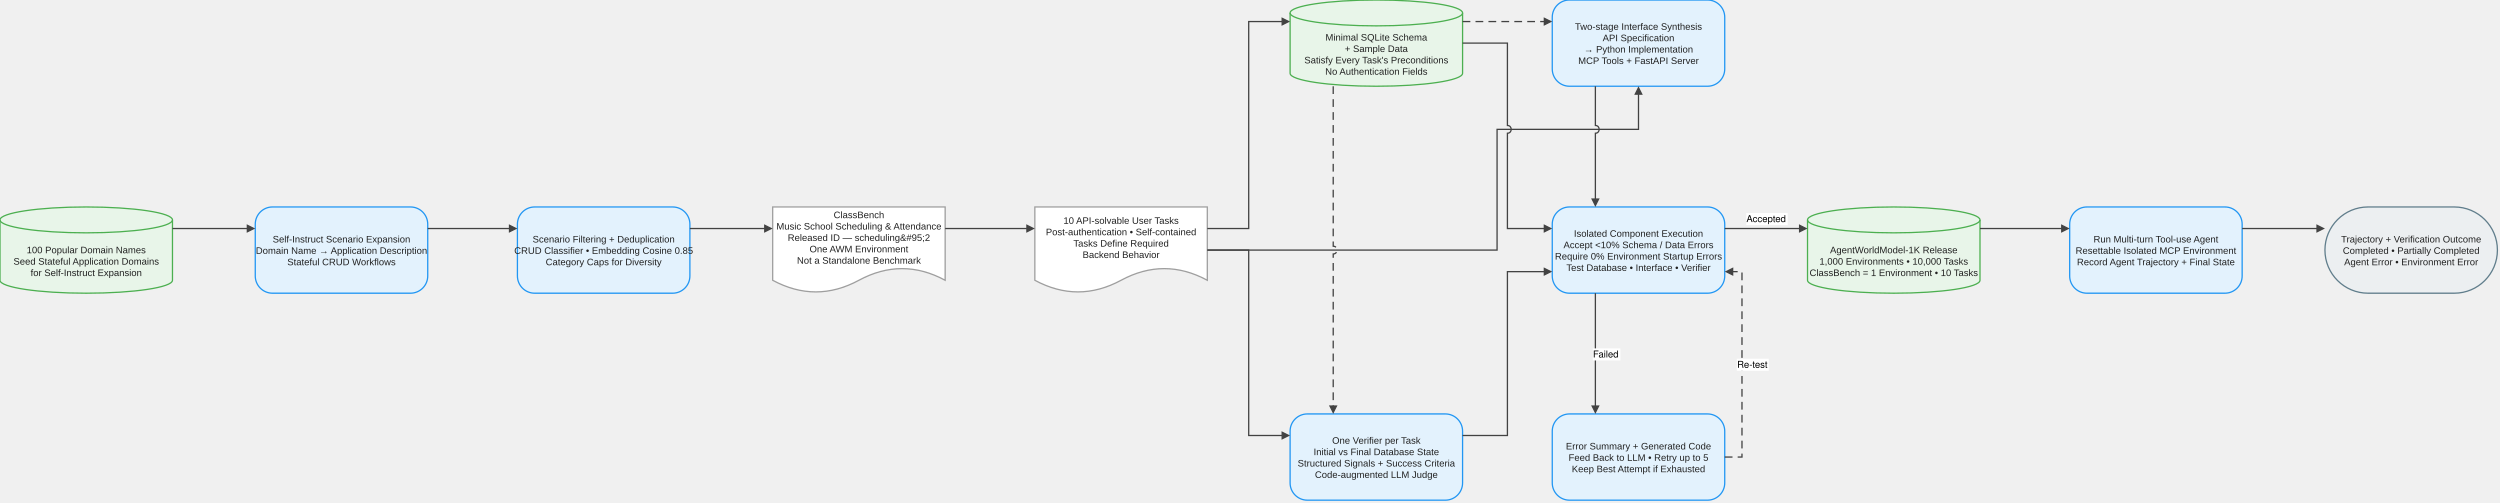
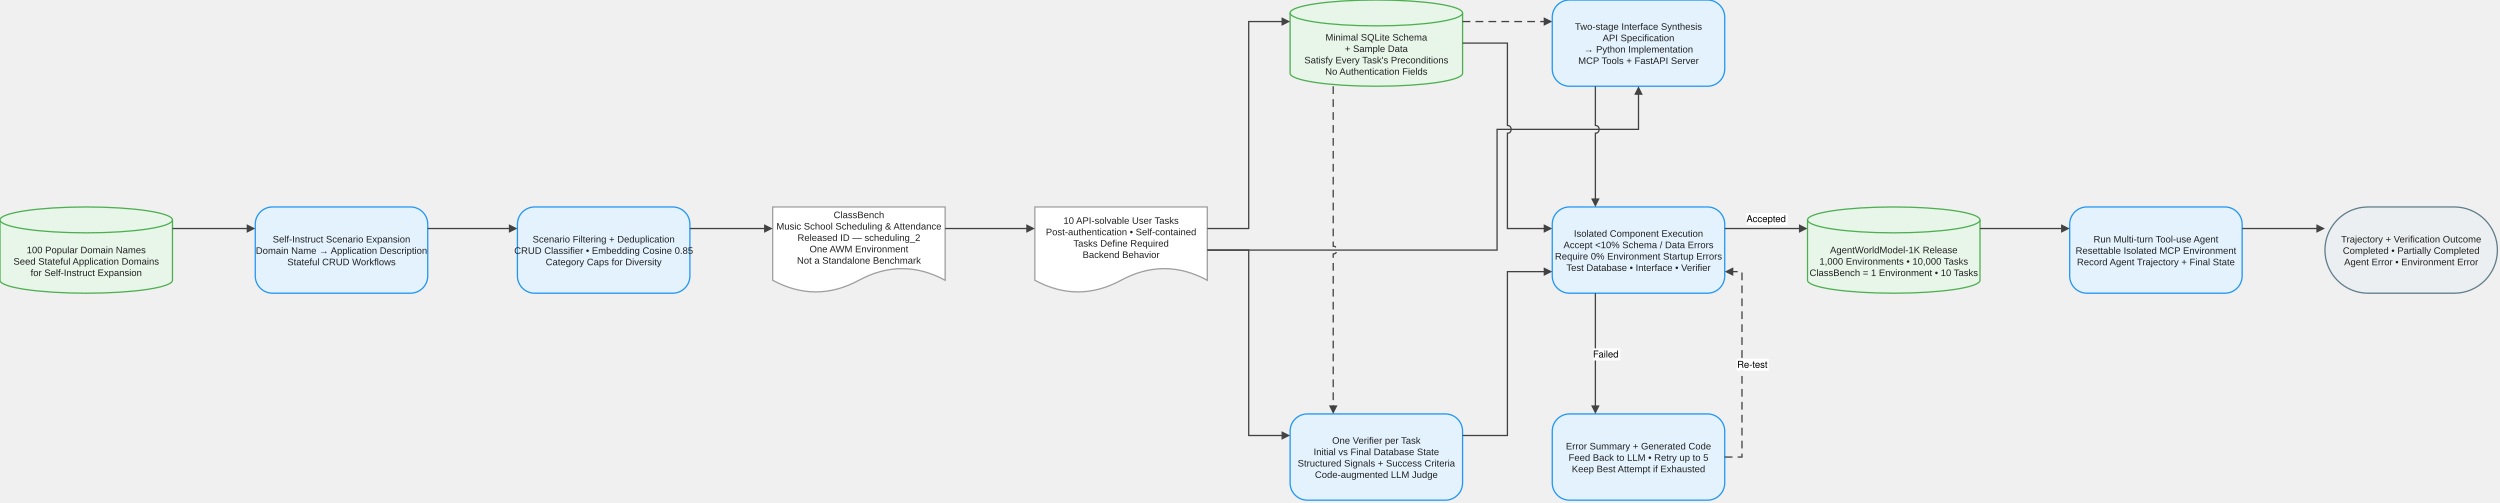
<svg xmlns="http://www.w3.org/2000/svg" style="background: transparent; background-color: transparent; color-scheme: light;" version="1.1" width="2899px" height="583px" viewBox="0 0 2899 583">
  <defs />
  <g>
    <g data-cell-id="0">
      <g data-cell-id="1">
        <g data-cell-id="2">
          <g>
            <path d="M 0 255 C 0 246.72 44.77 240 100 240 C 126.52 240 151.96 241.58 170.71 244.39 C 189.46 247.21 200 251.02 200 255 L 200 325 C 200 333.28 155.23 340 100 340 C 44.77 340 0 333.28 0 325 Z" fill="#e8f5e9" stroke="#4caf50" stroke-width="1.5" stroke-miterlimit="10" pointer-events="all" style="fill: rgb(232, 245, 233); stroke: rgb(76, 175, 80);" />
            <path d="M 200 255 C 200 263.28 155.23 270 100 270 C 44.77 270 0 263.28 0 255" fill="none" stroke="#4caf50" stroke-width="1.5" stroke-miterlimit="10" pointer-events="all" style="stroke: rgb(76, 175, 80);" />
          </g>
          <g>
            <g fill="#212121" font-family="Arial, Helvetica, sans-serif" text-anchor="middle" data-blockTextHeight="39.599999999999994" font-size="11px" style="fill: rgb(33, 33, 33);">
              <g transform="translate(100,282.7) scale(1)">
                <text y="11" data-line-font-size="11" x="0">
                  <tspan>100 Popular Domain Names</tspan>
                </text>
                <text y="24.2" data-line-font-size="11" x="0">
                  <tspan>Seed Stateful Application Domains</tspan>
                </text>
                <text y="37.4" data-line-font-size="11" x="0">
                  <tspan>for Self-Instruct Expansion</tspan>
                </text>
              </g>
            </g>
          </g>
        </g>
        <g data-cell-id="3">
          <g>
            <rect x="296" y="240" width="200" height="100" rx="20" ry="20" fill="#e3f2fd" stroke="#2196f3" stroke-width="1.5" pointer-events="all" style="fill: rgb(227, 242, 253); stroke: rgb(33, 150, 243);" />
          </g>
          <g>
            <g fill="#212121" font-family="Arial, Helvetica, sans-serif" text-anchor="middle" data-blockTextHeight="39.599999999999994" font-size="11px" style="fill: rgb(33, 33, 33);">
              <g transform="translate(396,270.2) scale(1)">
                <text y="11" data-line-font-size="11" x="0">
                  <tspan>Self-Instruct Scenario Expansion</tspan>
                </text>
                <text y="24.2" data-line-font-size="11" x="0">
                  <tspan>Domain Name → Application Description</tspan>
                </text>
                <text y="37.4" data-line-font-size="11" x="0">
                  <tspan>Stateful CRUD Workflows</tspan>
                </text>
              </g>
            </g>
          </g>
        </g>
        <g data-cell-id="4">
          <g>
            <rect x="600" y="240" width="200" height="100" rx="20" ry="20" fill="#e3f2fd" stroke="#2196f3" stroke-width="1.5" pointer-events="all" style="fill: rgb(227, 242, 253); stroke: rgb(33, 150, 243);" />
          </g>
          <g>
            <g fill="#212121" font-family="Arial, Helvetica, sans-serif" text-anchor="middle" data-blockTextHeight="39.599999999999994" font-size="11px" style="fill: rgb(33, 33, 33);">
              <g transform="translate(700,270.2) scale(1)">
                <text y="11" data-line-font-size="11" x="0">
                  <tspan>Scenario Filtering + Deduplication</tspan>
                </text>
                <text y="24.2" data-line-font-size="11" x="0">
                  <tspan>CRUD Classifier • Embedding Cosine 0.85</tspan>
                </text>
                <text y="37.4" data-line-font-size="11" x="0">
                  <tspan>Category Caps for Diversity</tspan>
                </text>
              </g>
            </g>
          </g>
        </g>
        <g data-cell-id="5">
          <g>
            <path d="M 896 240 L 1096 240 L 1096 325 Q 1046 298 996 325 Q 946 352 896 325 L 896 255 Z" fill="#ffffff" stroke="#9e9e9e" stroke-width="1.5" stroke-miterlimit="10" pointer-events="all" style="fill: rgb(255, 255, 255); stroke: rgb(158, 158, 158);" />
          </g>
          <g>
            <g fill="#212121" font-family="Arial, Helvetica, sans-serif" text-anchor="middle" data-blockTextHeight="66" font-size="11px" style="fill: rgb(33, 33, 33);">
              <g transform="translate(996,242) scale(1)">
                <text y="11" data-line-font-size="11" x="0">
                  <tspan>ClassBench</tspan>
                </text>
                <text y="24.2" data-line-font-size="11" x="0">
                  <tspan>Music School Scheduling &amp; Attendance</tspan>
                </text>
                <text y="37.4" data-line-font-size="11" x="0">
-                   <tspan>Released ID — scheduling&amp;#95;2</tspan>
+                   <tspan>Released ID — scheduling_2</tspan>
                </text>
                <text y="50.6" data-line-font-size="11" x="0">
                  <tspan>One AWM Environment</tspan>
                </text>
                <text y="63.8" data-line-font-size="11" x="0">
                  <tspan>Not a Standalone Benchmark</tspan>
                </text>
              </g>
            </g>
          </g>
        </g>
        <g data-cell-id="6">
          <g>
            <path d="M 1200 240 L 1400 240 L 1400 325 Q 1350 298 1300 325 Q 1250 352 1200 325 L 1200 255 Z" fill="#ffffff" stroke="#9e9e9e" stroke-width="1.5" stroke-miterlimit="10" pointer-events="all" style="fill: rgb(255, 255, 255); stroke: rgb(158, 158, 158);" />
          </g>
          <g>
            <g fill="#212121" font-family="Arial, Helvetica, sans-serif" text-anchor="middle" data-blockTextHeight="52.8" font-size="11px" style="fill: rgb(33, 33, 33);">
              <g transform="translate(1300,248.6) scale(1)">
                <text y="11" data-line-font-size="11" x="0">
                  <tspan>10 API-solvable User Tasks</tspan>
                </text>
                <text y="24.2" data-line-font-size="11" x="0">
                  <tspan>Post-authentication • Self-contained</tspan>
                </text>
                <text y="37.4" data-line-font-size="11" x="0">
                  <tspan>Tasks Define Required</tspan>
                </text>
                <text y="50.6" data-line-font-size="11" x="0">
                  <tspan>Backend Behavior</tspan>
                </text>
              </g>
            </g>
          </g>
        </g>
        <g data-cell-id="7">
          <g>
            <path d="M 1496 15 C 1496 6.72 1540.77 0 1596 0 C 1622.52 0 1647.96 1.58 1666.71 4.39 C 1685.46 7.21 1696 11.02 1696 15 L 1696 85 C 1696 93.28 1651.23 100 1596 100 C 1540.77 100 1496 93.28 1496 85 Z" fill="#e8f5e9" stroke="#4caf50" stroke-width="1.5" stroke-miterlimit="10" pointer-events="all" style="fill: rgb(232, 245, 233); stroke: rgb(76, 175, 80);" />
            <path d="M 1696 15 C 1696 23.28 1651.23 30 1596 30 C 1540.77 30 1496 23.28 1496 15" fill="none" stroke="#4caf50" stroke-width="1.5" stroke-miterlimit="10" pointer-events="all" style="stroke: rgb(76, 175, 80);" />
          </g>
          <g>
            <g fill="#212121" font-family="Arial, Helvetica, sans-serif" text-anchor="middle" data-blockTextHeight="52.8" font-size="11px" style="fill: rgb(33, 33, 33);">
              <g transform="translate(1596,36.1) scale(1)">
                <text y="11" data-line-font-size="11" x="0">
                  <tspan>Minimal SQLite Schema</tspan>
                </text>
                <text y="24.2" data-line-font-size="11" x="0">
                  <tspan>+ Sample Data</tspan>
                </text>
                <text y="37.4" data-line-font-size="11" x="0">
                  <tspan>Satisfy Every Task's Preconditions</tspan>
                </text>
                <text y="50.6" data-line-font-size="11" x="0">
                  <tspan>No Authentication Fields</tspan>
                </text>
              </g>
            </g>
          </g>
        </g>
        <g data-cell-id="8">
          <g>
            <rect x="1800" y="0" width="200" height="100" rx="20" ry="20" fill="#e3f2fd" stroke="#2196f3" stroke-width="1.5" pointer-events="all" style="fill: rgb(227, 242, 253); stroke: rgb(33, 150, 243);" />
          </g>
          <g>
            <g fill="#212121" font-family="Arial, Helvetica, sans-serif" text-anchor="middle" data-blockTextHeight="52.8" font-size="11px" style="fill: rgb(33, 33, 33);">
              <g transform="translate(1900,23.6) scale(1)">
                <text y="11" data-line-font-size="11" x="0">
                  <tspan>Two-stage Interface Synthesis</tspan>
                </text>
                <text y="24.2" data-line-font-size="11" x="0">
                  <tspan>API Specification</tspan>
                </text>
                <text y="37.4" data-line-font-size="11" x="0">
                  <tspan>→ Python Implementation</tspan>
                </text>
                <text y="50.6" data-line-font-size="11" x="0">
                  <tspan>MCP Tools + FastAPI Server</tspan>
                </text>
              </g>
            </g>
          </g>
        </g>
        <g data-cell-id="9">
          <g>
            <rect x="1496" y="480" width="200" height="100" rx="20" ry="20" fill="#e3f2fd" stroke="#2196f3" stroke-width="1.5" pointer-events="all" style="fill: rgb(227, 242, 253); stroke: rgb(33, 150, 243);" />
          </g>
          <g>
            <g fill="#212121" font-family="Arial, Helvetica, sans-serif" text-anchor="middle" data-blockTextHeight="52.8" font-size="11px" style="fill: rgb(33, 33, 33);">
              <g transform="translate(1596,503.6) scale(1)">
                <text y="11" data-line-font-size="11" x="0">
                  <tspan>One Verifier per Task</tspan>
                </text>
                <text y="24.2" data-line-font-size="11" x="0">
                  <tspan>Initial vs Final Database State</tspan>
                </text>
                <text y="37.4" data-line-font-size="11" x="0">
                  <tspan>Structured Signals + Success Criteria</tspan>
                </text>
                <text y="50.6" data-line-font-size="11" x="0">
                  <tspan>Code-augmented LLM Judge</tspan>
                </text>
              </g>
            </g>
          </g>
        </g>
        <g data-cell-id="10">
          <g>
            <rect x="1800" y="240" width="200" height="100" rx="20" ry="20" fill="#e3f2fd" stroke="#2196f3" stroke-width="1.5" pointer-events="all" style="fill: rgb(227, 242, 253); stroke: rgb(33, 150, 243);" />
          </g>
          <g>
            <g fill="#212121" font-family="Arial, Helvetica, sans-serif" text-anchor="middle" data-blockTextHeight="52.8" font-size="11px" style="fill: rgb(33, 33, 33);">
              <g transform="translate(1900,263.6) scale(1)">
                <text y="11" data-line-font-size="11" x="0">
                  <tspan>Isolated Component Execution</tspan>
                </text>
                <text y="24.2" data-line-font-size="11" x="0">
                  <tspan>Accept &lt;10% Schema / Data Errors</tspan>
                </text>
                <text y="37.4" data-line-font-size="11" x="0">
                  <tspan>Require 0% Environment Startup Errors</tspan>
                </text>
                <text y="50.6" data-line-font-size="11" x="0">
                  <tspan>Test Database • Interface • Verifier</tspan>
                </text>
              </g>
            </g>
          </g>
        </g>
        <g data-cell-id="11">
          <g>
            <rect x="1800" y="480" width="200" height="100" rx="20" ry="20" fill="#e3f2fd" stroke="#2196f3" stroke-width="1.5" pointer-events="all" style="fill: rgb(227, 242, 253); stroke: rgb(33, 150, 243);" />
          </g>
          <g>
            <g fill="#212121" font-family="Arial, Helvetica, sans-serif" text-anchor="middle" data-blockTextHeight="39.599999999999994" font-size="11px" style="fill: rgb(33, 33, 33);">
              <g transform="translate(1900,510.2) scale(1)">
                <text y="11" data-line-font-size="11" x="0">
                  <tspan>Error Summary + Generated Code</tspan>
                </text>
                <text y="24.2" data-line-font-size="11" x="0">
                  <tspan>Feed Back to LLM • Retry up to 5</tspan>
                </text>
                <text y="37.4" data-line-font-size="11" x="0">
                  <tspan>Keep Best Attempt if Exhausted</tspan>
                </text>
              </g>
            </g>
          </g>
        </g>
        <g data-cell-id="12">
          <g>
            <path d="M 2096 255 C 2096 246.72 2140.77 240 2196 240 C 2222.52 240 2247.96 241.58 2266.71 244.39 C 2285.46 247.21 2296 251.02 2296 255 L 2296 325 C 2296 333.28 2251.23 340 2196 340 C 2140.77 340 2096 333.28 2096 325 Z" fill="#e8f5e9" stroke="#4caf50" stroke-width="1.5" stroke-miterlimit="10" pointer-events="all" style="fill: rgb(232, 245, 233); stroke: rgb(76, 175, 80);" />
            <path d="M 2296 255 C 2296 263.28 2251.23 270 2196 270 C 2140.77 270 2096 263.28 2096 255" fill="none" stroke="#4caf50" stroke-width="1.5" stroke-miterlimit="10" pointer-events="all" style="stroke: rgb(76, 175, 80);" />
          </g>
          <g>
            <g fill="#212121" font-family="Arial, Helvetica, sans-serif" text-anchor="middle" data-blockTextHeight="39.599999999999994" font-size="11px" style="fill: rgb(33, 33, 33);">
              <g transform="translate(2196,282.7) scale(1)">
                <text y="11" data-line-font-size="11" x="0">
                  <tspan>AgentWorldModel-1K Release</tspan>
                </text>
                <text y="24.2" data-line-font-size="11" x="0">
                  <tspan>1,000 Environments • 10,000 Tasks</tspan>
                </text>
                <text y="37.4" data-line-font-size="11" x="0">
                  <tspan>ClassBench = 1 Environment • 10 Tasks</tspan>
                </text>
              </g>
            </g>
          </g>
        </g>
        <g data-cell-id="13">
          <g>
            <rect x="2400" y="240" width="200" height="100" rx="20" ry="20" fill="#e3f2fd" stroke="#2196f3" stroke-width="1.5" pointer-events="all" style="fill: rgb(227, 242, 253); stroke: rgb(33, 150, 243);" />
          </g>
          <g>
            <g fill="#212121" font-family="Arial, Helvetica, sans-serif" text-anchor="middle" data-blockTextHeight="39.599999999999994" font-size="11px" style="fill: rgb(33, 33, 33);">
              <g transform="translate(2500,270.2) scale(1)">
                <text y="11" data-line-font-size="11" x="0">
                  <tspan>Run Multi-turn Tool-use Agent</tspan>
                </text>
                <text y="24.2" data-line-font-size="11" x="0">
                  <tspan>Resettable Isolated MCP Environment</tspan>
                </text>
                <text y="37.4" data-line-font-size="11" x="0">
                  <tspan>Record Agent Trajectory + Final State</tspan>
                </text>
              </g>
            </g>
          </g>
        </g>
        <g data-cell-id="14">
          <g>
            <rect x="2696" y="240" width="200" height="100" rx="50" ry="50" fill="#eceff1" stroke="#607d8b" stroke-width="1.5" pointer-events="all" style="fill: rgb(236, 239, 241); stroke: rgb(96, 125, 139);" />
          </g>
          <g>
            <g fill="#212121" font-family="Arial, Helvetica, sans-serif" text-anchor="middle" data-blockTextHeight="39.599999999999994" font-size="11px" style="fill: rgb(33, 33, 33);">
              <g transform="translate(2796,270.2) scale(1)">
                <text y="11" data-line-font-size="11" x="0">
                  <tspan>Trajectory + Verification Outcome</tspan>
                </text>
                <text y="24.2" data-line-font-size="11" x="0">
                  <tspan>Completed • Partially Completed</tspan>
                </text>
                <text y="37.4" data-line-font-size="11" x="0">
                  <tspan>Agent Error • Environment Error</tspan>
                </text>
              </g>
            </g>
          </g>
        </g>
        <g data-cell-id="15">
          <g>
            <path d="M 200 265 L 286.82 265" fill="none" stroke="#424242" stroke-width="1.5" stroke-miterlimit="10" pointer-events="stroke" style="stroke: rgb(66, 66, 66);" />
            <path d="M 294.32 265 L 286.82 268.75 L 286.82 261.25 Z" fill="#424242" stroke="#424242" stroke-width="1.5" stroke-miterlimit="10" pointer-events="all" style="fill: rgb(66, 66, 66); stroke: rgb(66, 66, 66);" />
          </g>
        </g>
        <g data-cell-id="16">
          <g>
            <path d="M 496 265 L 590.82 265" fill="none" stroke="#424242" stroke-width="1.5" stroke-miterlimit="10" pointer-events="stroke" style="stroke: rgb(66, 66, 66);" />
            <path d="M 598.32 265 L 590.82 268.75 L 590.82 261.25 Z" fill="#424242" stroke="#424242" stroke-width="1.5" stroke-miterlimit="10" pointer-events="all" style="fill: rgb(66, 66, 66); stroke: rgb(66, 66, 66);" />
          </g>
        </g>
        <g data-cell-id="17">
          <g>
            <path d="M 800 265 L 886.82 265" fill="none" stroke="#424242" stroke-width="1.5" stroke-miterlimit="10" pointer-events="stroke" style="stroke: rgb(66, 66, 66);" />
            <path d="M 894.32 265 L 886.82 268.75 L 886.82 261.25 Z" fill="#424242" stroke="#424242" stroke-width="1.5" stroke-miterlimit="10" pointer-events="all" style="fill: rgb(66, 66, 66); stroke: rgb(66, 66, 66);" />
          </g>
        </g>
        <g data-cell-id="18">
          <g>
            <path d="M 1096 265 L 1190.82 265" fill="none" stroke="#424242" stroke-width="1.5" stroke-miterlimit="10" pointer-events="stroke" style="stroke: rgb(66, 66, 66);" />
            <path d="M 1198.32 265 L 1190.82 268.75 L 1190.82 261.25 Z" fill="#424242" stroke="#424242" stroke-width="1.5" stroke-miterlimit="10" pointer-events="all" style="fill: rgb(66, 66, 66); stroke: rgb(66, 66, 66);" />
          </g>
        </g>
        <g data-cell-id="19">
          <g>
            <path d="M 1400 265 L 1448 265 L 1448 25 L 1486.82 25" fill="none" stroke="#424242" stroke-width="1.5" stroke-miterlimit="10" pointer-events="stroke" style="stroke: rgb(66, 66, 66);" />
            <path d="M 1494.32 25 L 1486.82 28.75 L 1486.82 21.25 Z" fill="#424242" stroke="#424242" stroke-width="1.5" stroke-miterlimit="10" pointer-events="all" style="fill: rgb(66, 66, 66); stroke: rgb(66, 66, 66);" />
          </g>
        </g>
        <g data-cell-id="20">
          <g>
            <path d="M 1400 290 L 1736 290 L 1736 150 L 1900 150 L 1900 109.18" fill="none" stroke="#424242" stroke-width="1.5" stroke-miterlimit="10" pointer-events="stroke" style="stroke: rgb(66, 66, 66);" />
            <path d="M 1900 101.68 L 1903.75 109.18 L 1896.25 109.18 Z" fill="#424242" stroke="#424242" stroke-width="1.5" stroke-miterlimit="10" pointer-events="all" style="fill: rgb(66, 66, 66); stroke: rgb(66, 66, 66);" />
          </g>
        </g>
        <g data-cell-id="21">
          <g>
            <path d="M 1400 290 L 1448 290 L 1448 505 L 1486.82 505" fill="none" stroke="#424242" stroke-width="1.5" stroke-miterlimit="10" pointer-events="stroke" style="stroke: rgb(66, 66, 66);" />
            <path d="M 1494.32 505 L 1486.82 508.75 L 1486.82 501.25 Z" fill="#424242" stroke="#424242" stroke-width="1.5" stroke-miterlimit="10" pointer-events="all" style="fill: rgb(66, 66, 66); stroke: rgb(66, 66, 66);" />
          </g>
        </g>
        <g data-cell-id="22">
          <g>
            <path d="M 1696 25 L 1790.82 25" fill="none" stroke="#424242" stroke-width="1.5" stroke-miterlimit="10" stroke-dasharray="9 6" pointer-events="stroke" style="stroke: rgb(66, 66, 66);" />
            <path d="M 1798.32 25 L 1790.82 28.75 L 1790.82 21.25 Z" fill="#424242" stroke="#424242" stroke-width="1.5" stroke-miterlimit="10" pointer-events="all" style="fill: rgb(66, 66, 66); stroke: rgb(66, 66, 66);" />
          </g>
        </g>
        <g data-cell-id="23">
          <g>
            <path d="M 1546 100 L 1546 285.5 C 1551.85 285.5 1551.85 294.5 1546 294.5 L 1546 294.5 L 1546 470.82" fill="none" stroke="#424242" stroke-width="1.5" stroke-miterlimit="10" stroke-dasharray="9 6" pointer-events="stroke" style="stroke: rgb(66, 66, 66);" />
            <path d="M 1546 478.32 L 1542.25 470.82 L 1549.75 470.82 Z" fill="#424242" stroke="#424242" stroke-width="1.5" stroke-miterlimit="10" pointer-events="all" style="fill: rgb(66, 66, 66); stroke: rgb(66, 66, 66);" />
          </g>
        </g>
        <g data-cell-id="24">
          <g>
            <path d="M 1696 50 L 1748 50 L 1748 145.5 C 1753.85 145.5 1753.85 154.5 1748 154.5 L 1748 154.5 L 1748 265 L 1790.82 265" fill="none" stroke="#424242" stroke-width="1.5" stroke-miterlimit="10" pointer-events="stroke" style="stroke: rgb(66, 66, 66);" />
            <path d="M 1798.32 265 L 1790.82 268.75 L 1790.82 261.25 Z" fill="#424242" stroke="#424242" stroke-width="1.5" stroke-miterlimit="10" pointer-events="all" style="fill: rgb(66, 66, 66); stroke: rgb(66, 66, 66);" />
          </g>
        </g>
        <g data-cell-id="25">
          <g>
            <path d="M 1850 100 L 1850 145.5 C 1855.85 145.5 1855.85 154.5 1850 154.5 L 1850 154.5 L 1850 230.82" fill="none" stroke="#424242" stroke-width="1.5" stroke-miterlimit="10" pointer-events="stroke" style="stroke: rgb(66, 66, 66);" />
            <path d="M 1850 238.32 L 1846.25 230.82 L 1853.75 230.82 Z" fill="#424242" stroke="#424242" stroke-width="1.5" stroke-miterlimit="10" pointer-events="all" style="fill: rgb(66, 66, 66); stroke: rgb(66, 66, 66);" />
          </g>
        </g>
        <g data-cell-id="26">
          <g>
            <path d="M 1696 505 L 1748 505 L 1748 315 L 1790.82 315" fill="none" stroke="#424242" stroke-width="1.5" stroke-miterlimit="10" pointer-events="stroke" style="stroke: rgb(66, 66, 66);" />
            <path d="M 1798.32 315 L 1790.82 318.75 L 1790.82 311.25 Z" fill="#424242" stroke="#424242" stroke-width="1.5" stroke-miterlimit="10" pointer-events="all" style="fill: rgb(66, 66, 66); stroke: rgb(66, 66, 66);" />
          </g>
        </g>
        <g data-cell-id="27">
          <g>
            <path d="M 1850 340 L 1850 470.82" fill="none" stroke="#424242" stroke-width="1.5" stroke-miterlimit="10" pointer-events="stroke" style="stroke: rgb(66, 66, 66);" />
            <path d="M 1850 478.32 L 1846.25 470.82 L 1853.75 470.82 Z" fill="#424242" stroke="#424242" stroke-width="1.5" stroke-miterlimit="10" pointer-events="all" style="fill: rgb(66, 66, 66); stroke: rgb(66, 66, 66);" />
          </g>
          <g>
            <g fill="#000000" font-family="Helvetica" text-anchor="middle" font-size="11px" style="fill: rgb(0, 0, 0);">
              <rect fill="#ffffff" stroke="none" x="1847" y="404" width="32" height="14" stroke-width="0" style="fill: #ffffff;" />
              <text x="1862" y="414.5">Failed</text>
            </g>
          </g>
        </g>
        <g data-cell-id="29">
          <g>
            <path d="M 2000 530 L 2020 530 L 2020 315 L 2009.18 315" fill="none" stroke="#424242" stroke-width="1.5" stroke-miterlimit="10" stroke-dasharray="9 6" pointer-events="stroke" style="stroke: rgb(66, 66, 66);" />
            <path d="M 2001.68 315 L 2009.18 311.25 L 2009.18 318.75 Z" fill="#424242" stroke="#424242" stroke-width="1.5" stroke-miterlimit="10" pointer-events="all" style="fill: rgb(66, 66, 66); stroke: rgb(66, 66, 66);" />
          </g>
          <g>
            <g fill="#000000" font-family="Helvetica" text-anchor="middle" font-size="11px" style="fill: rgb(0, 0, 0);">
              <rect fill="#ffffff" stroke="none" x="2014" y="416" width="37" height="14" stroke-width="0" style="fill: #ffffff;" />
              <text x="2032" y="426.5">Re-test</text>
            </g>
          </g>
        </g>
        <g data-cell-id="31">
          <g>
            <path d="M 2000 265 L 2086.82 265" fill="none" stroke="#424242" stroke-width="1.5" stroke-miterlimit="10" pointer-events="stroke" style="stroke: rgb(66, 66, 66);" />
            <path d="M 2094.32 265 L 2086.82 268.75 L 2086.82 261.25 Z" fill="#424242" stroke="#424242" stroke-width="1.5" stroke-miterlimit="10" pointer-events="all" style="fill: rgb(66, 66, 66); stroke: rgb(66, 66, 66);" />
          </g>
          <g>
            <g fill="#000000" font-family="Helvetica" text-anchor="middle" font-size="11px" style="fill: rgb(0, 0, 0);">
              <rect fill="#ffffff" stroke="none" x="2025" y="247" width="48" height="14" stroke-width="0" style="fill: #ffffff;" />
              <text x="2048" y="257.5">Accepted</text>
            </g>
          </g>
        </g>
        <g data-cell-id="33">
          <g>
            <path d="M 2296 265 L 2390.82 265" fill="none" stroke="#424242" stroke-width="1.5" stroke-miterlimit="10" pointer-events="stroke" style="stroke: rgb(66, 66, 66);" />
            <path d="M 2398.32 265 L 2390.82 268.75 L 2390.82 261.25 Z" fill="#424242" stroke="#424242" stroke-width="1.5" stroke-miterlimit="10" pointer-events="all" style="fill: rgb(66, 66, 66); stroke: rgb(66, 66, 66);" />
          </g>
        </g>
        <g data-cell-id="34">
          <g>
            <path d="M 2600 265 L 2686.82 265" fill="none" stroke="#424242" stroke-width="1.5" stroke-miterlimit="10" pointer-events="stroke" style="stroke: rgb(66, 66, 66);" />
            <path d="M 2694.32 265 L 2686.82 268.75 L 2686.82 261.25 Z" fill="#424242" stroke="#424242" stroke-width="1.5" stroke-miterlimit="10" pointer-events="all" style="fill: rgb(66, 66, 66); stroke: rgb(66, 66, 66);" />
          </g>
        </g>
      </g>
    </g>
  </g>
</svg>
